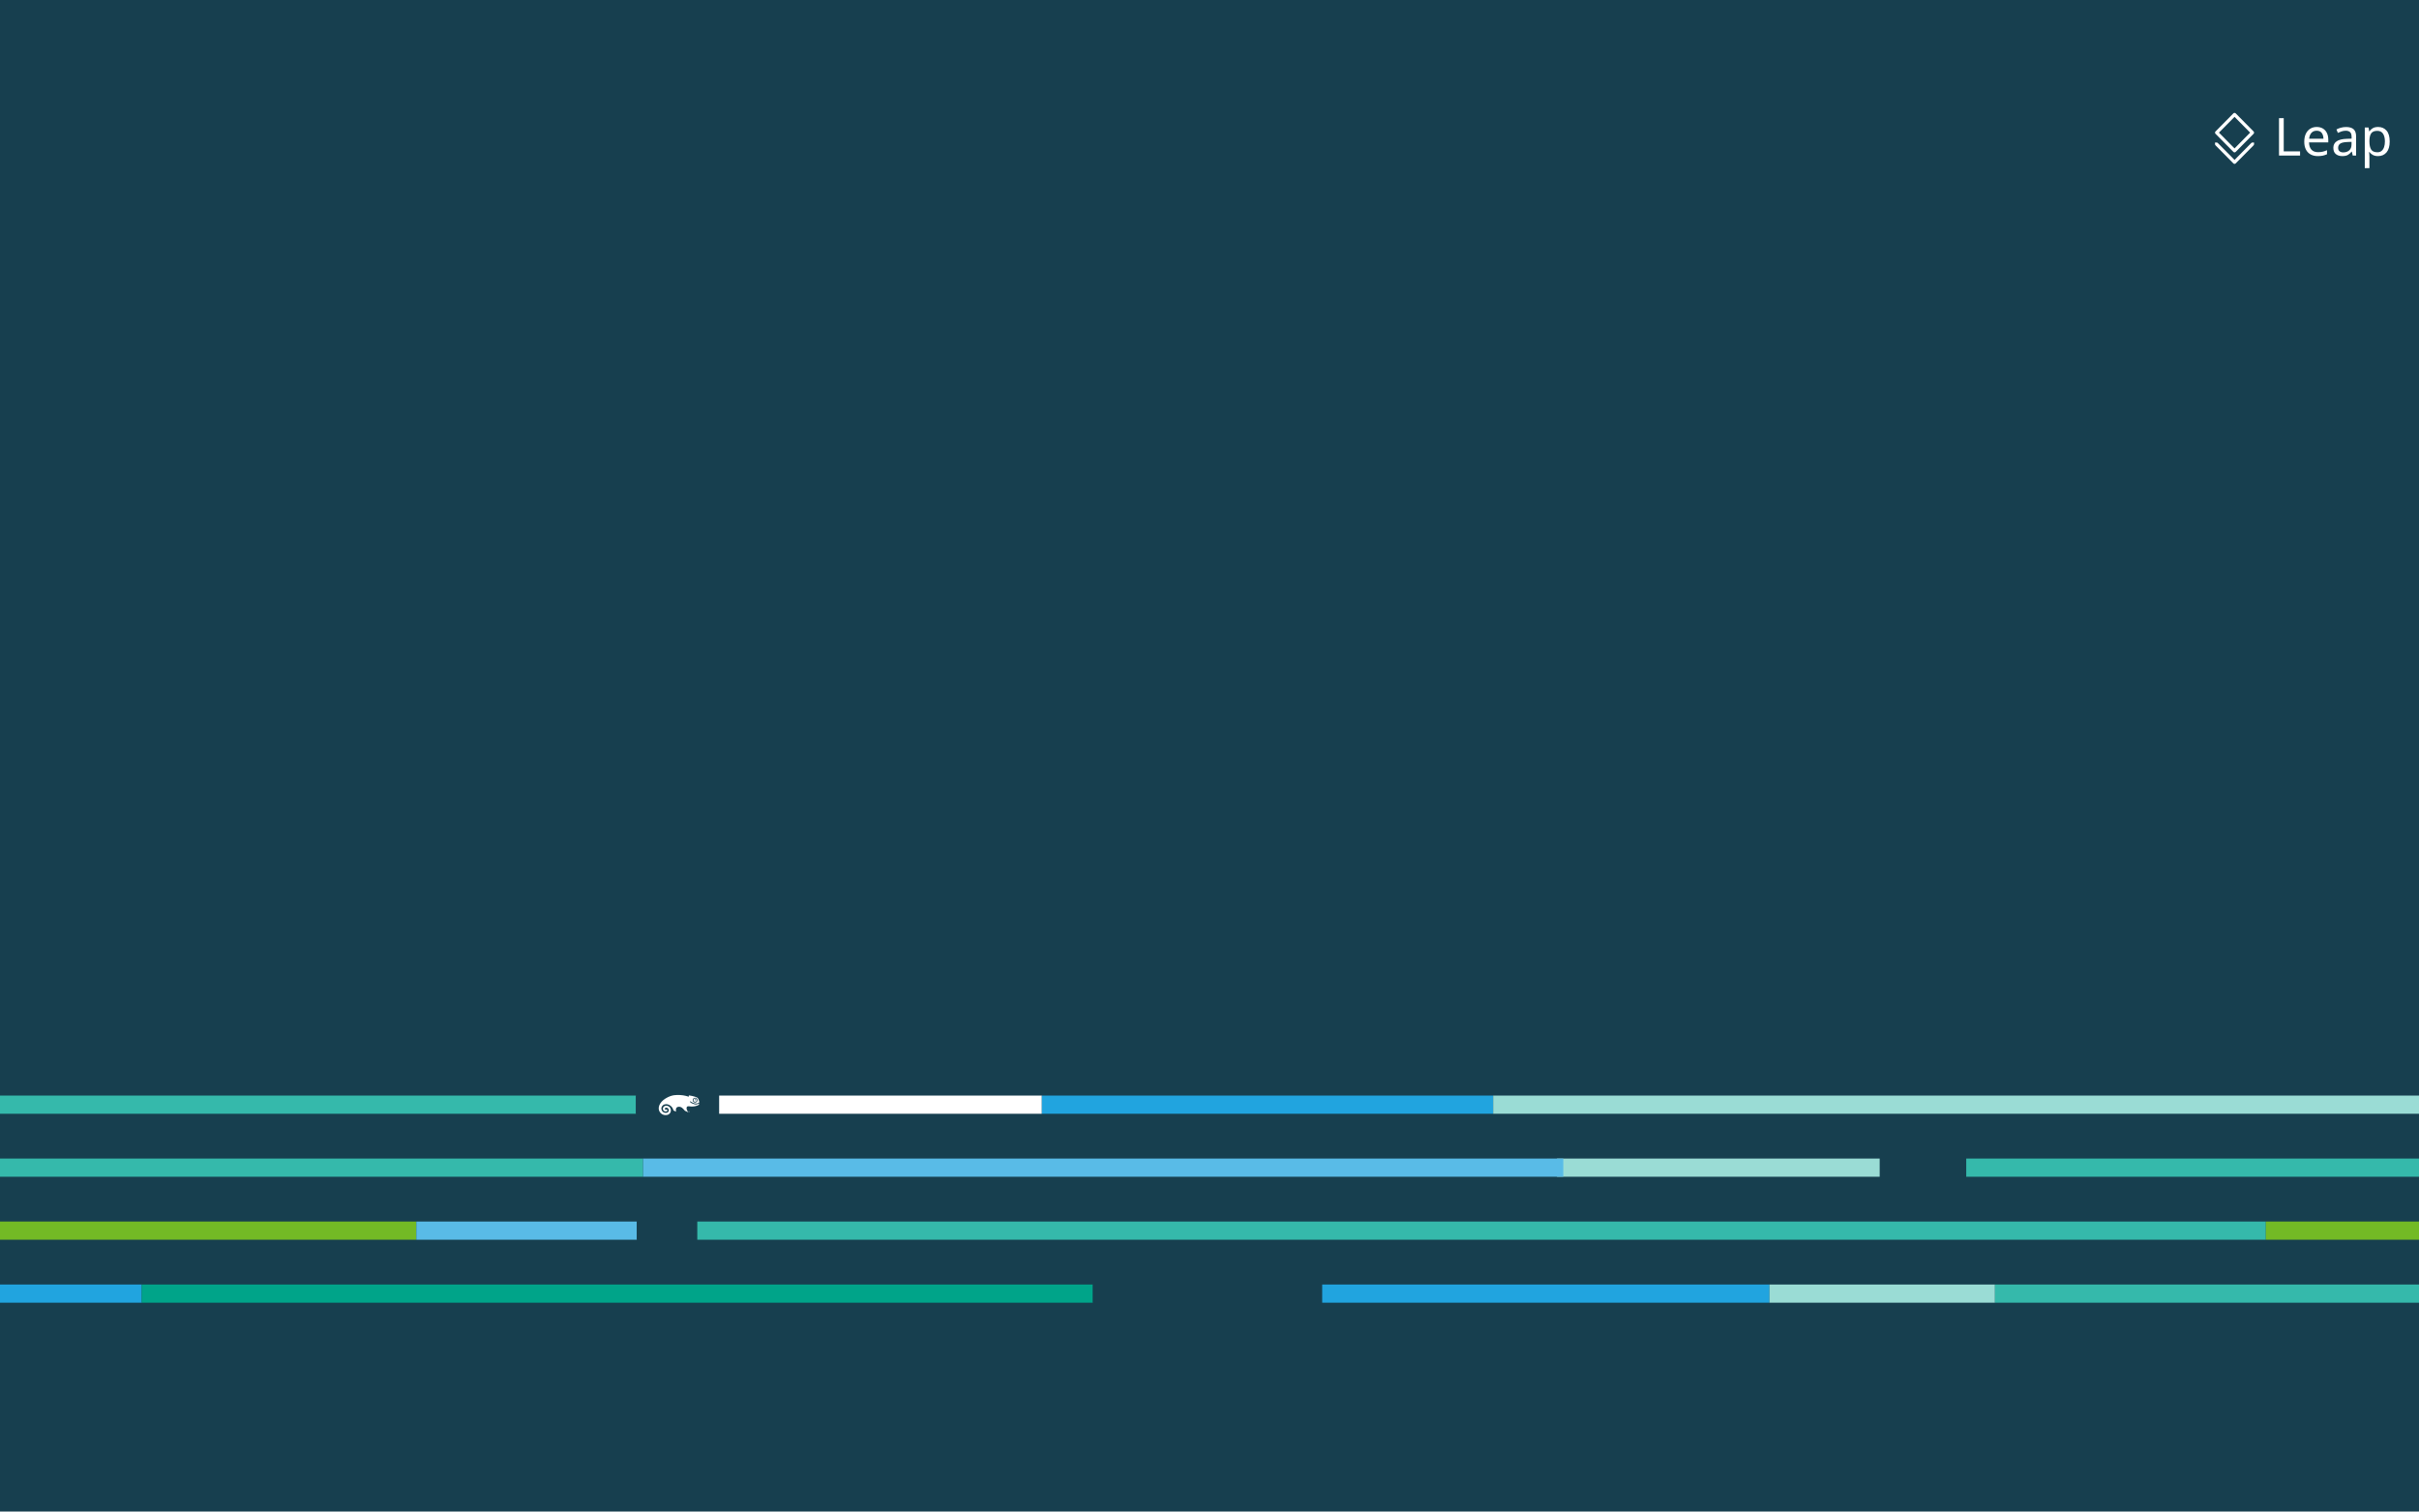
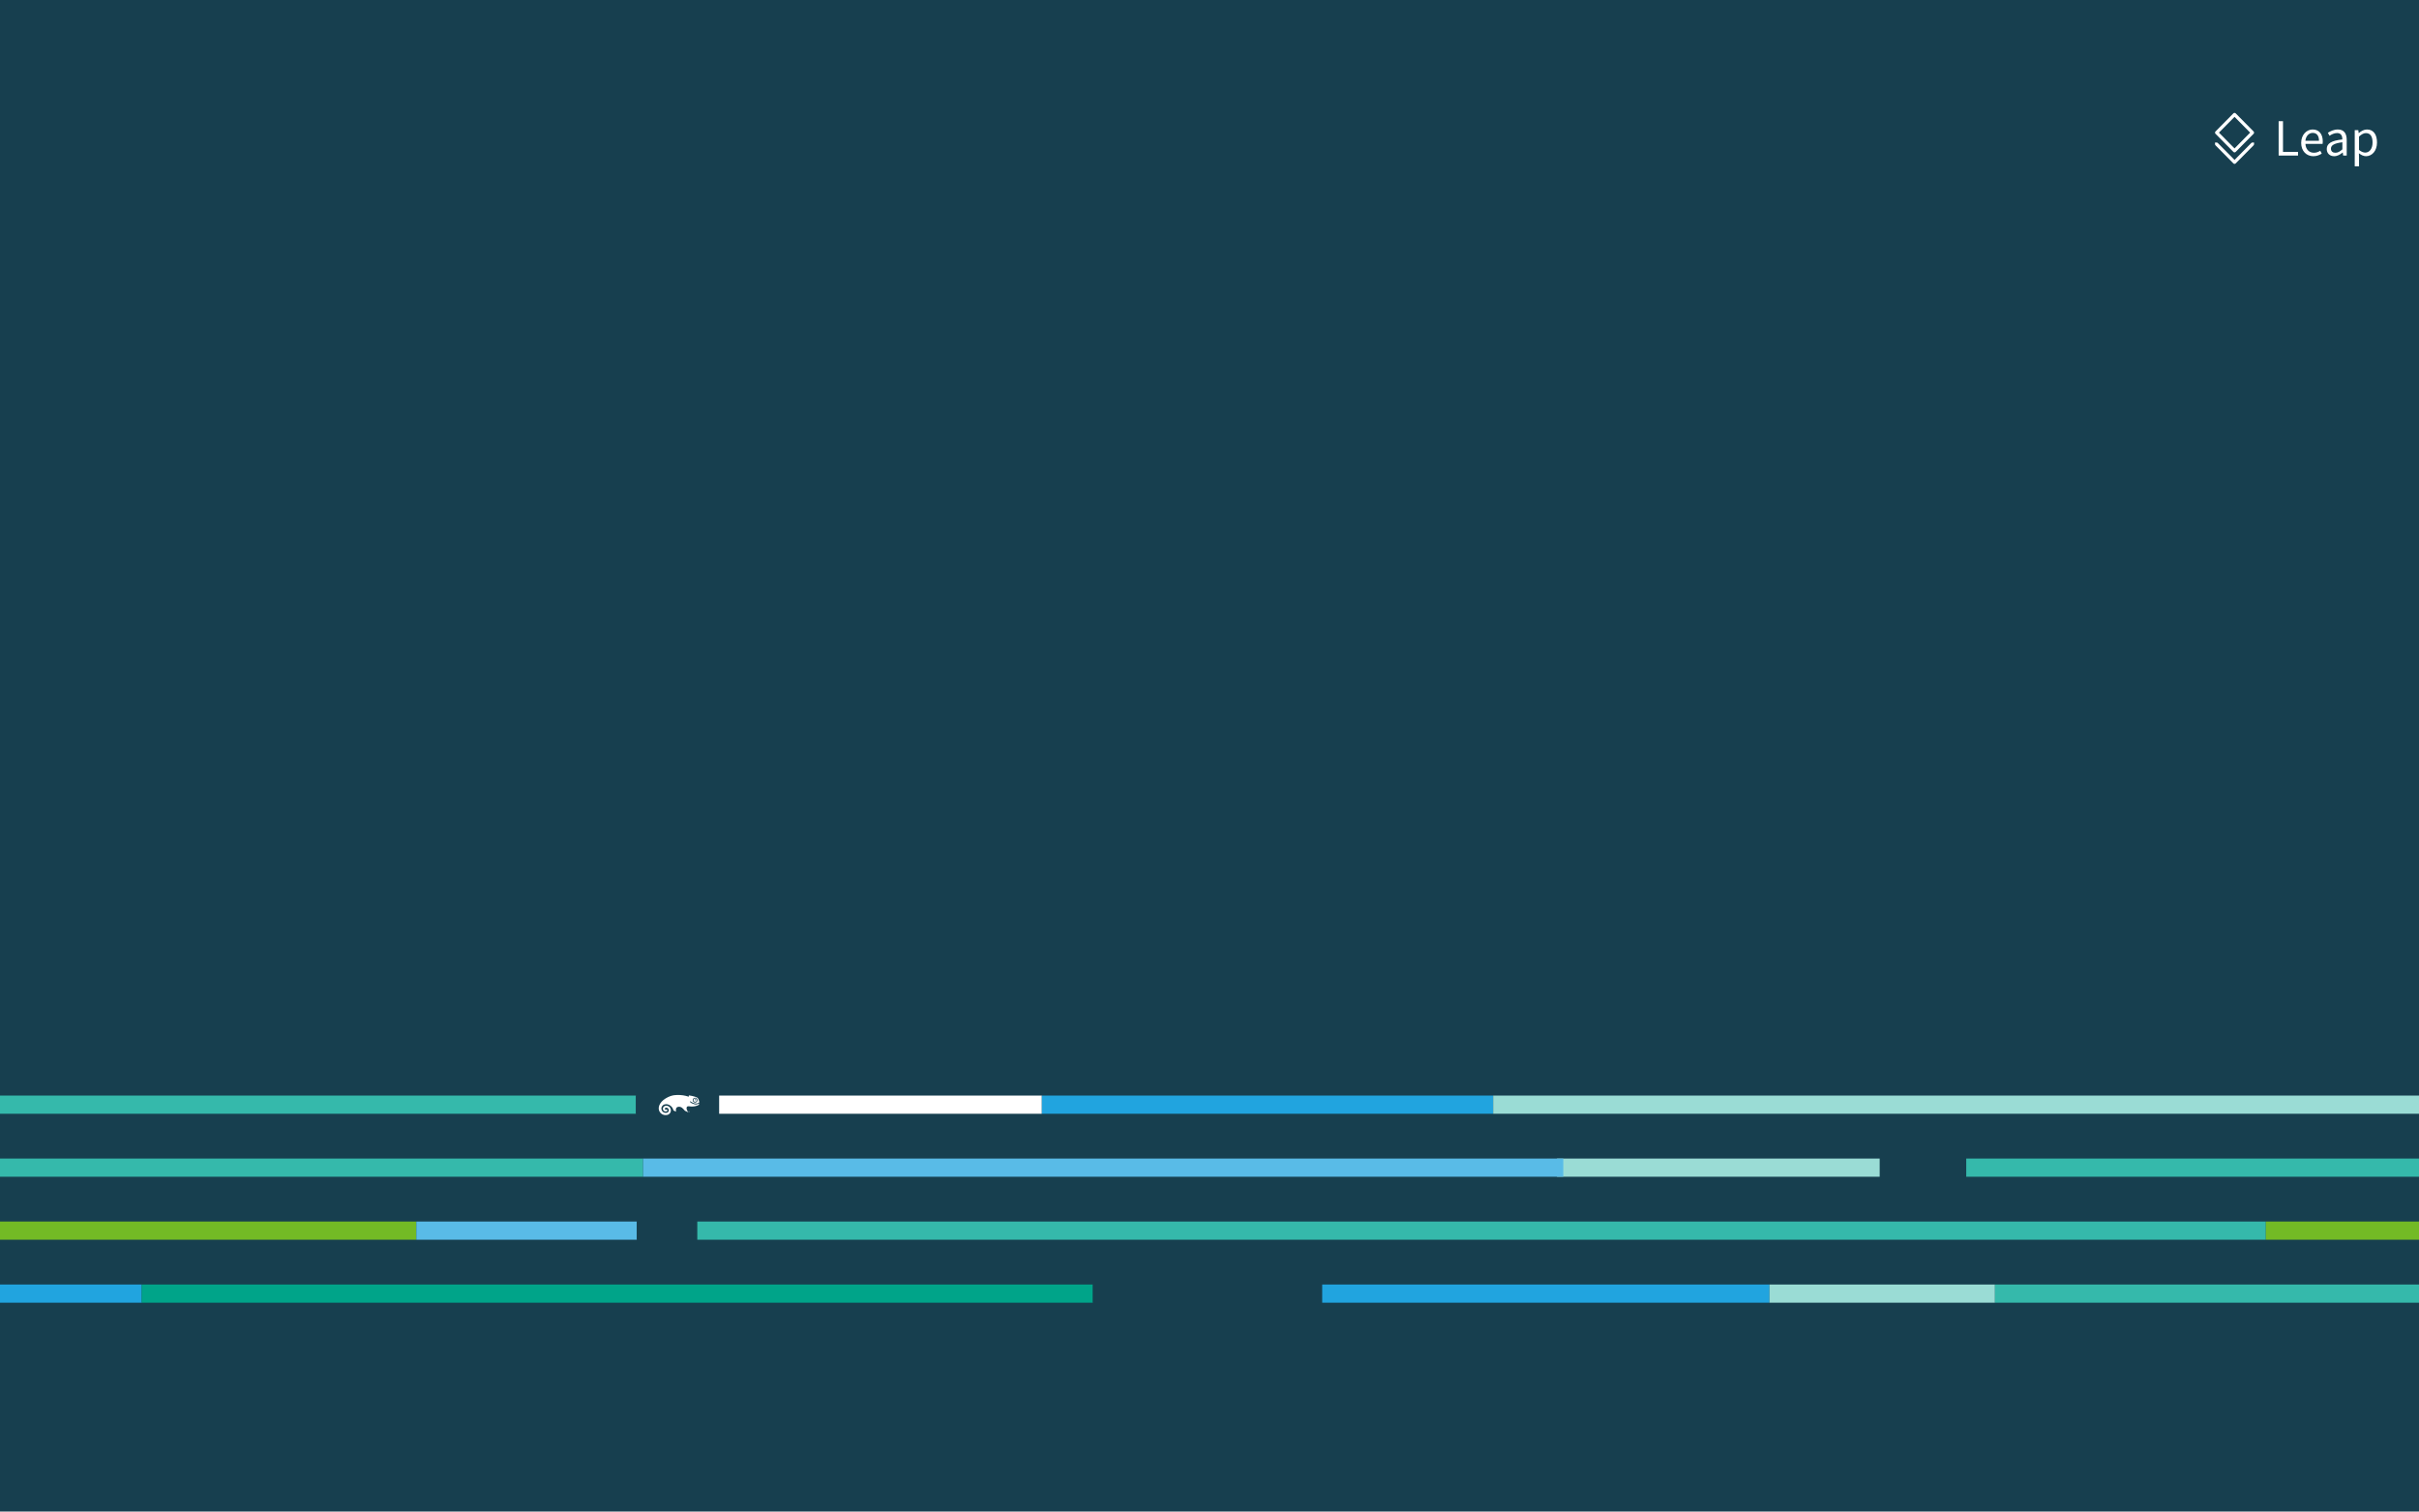
<svg xmlns="http://www.w3.org/2000/svg" width="1920" height="1200" viewBox="0 0 1920 1200" version="1.1" id="SVGRoot">
  <defs id="defs10" />
  <g id="layer1">
    <path id="rect25" style="fill:#173f4f;fill-opacity:1;stroke-width:1.054" d="M 1.7585449e-5,0 H 1920 V 1200 H 1.7585449e-5 Z" />
    <rect style="fill:#35b9ab;fill-opacity:1;stroke-width:1.014" id="rect859" width="504.756" height="14.444" x="0" y="869.781" />
    <rect style="fill:#173f4f;fill-opacity:1;stroke-width:1.362" id="rect865" width="66.032" height="14.444" x="504.756" y="869.781" />
    <rect style="fill:#ffffff;fill-opacity:1;stroke-width:2.39" id="rect869" width="256.126" height="14.444" x="570.797" y="869.781" />
    <rect style="fill:#21a4df;fill-opacity:1;stroke-width:2.184" id="rect873" width="358.176" height="14.444" x="826.997" y="869.781" />
    <rect style="fill:#9adcd5;fill-opacity:1;stroke-width:0.84" id="rect877" width="734.827" height="14.444" x="1185.172" y="869.781" />
    <rect style="fill:#35b9ab;fill-opacity:1;stroke-width:1.019" id="rect859-3" width="510.448" height="14.444" x="0" y="919.781" />
    <rect style="fill:#173f4f;fill-opacity:1;stroke-width:1.362" id="rect865-6" width="66.032" height="14.444" x="1515.448" y="919.781" />
    <rect style="fill:#9adcd5;fill-opacity:1;stroke-width:2.39" id="rect869-7" width="256.126" height="14.444" x="1235.807" y="919.781" />
    <rect style="fill:#35b9ab;fill-opacity:1;stroke-width:2.188" id="rect873-5" width="359.367" height="14.444" x="1560.633" y="919.781" />
    <rect style="fill:#59bbe7;fill-opacity:1;stroke-width:0.837" id="rect877-3" width="730.358" height="14.444" x="510.448" y="919.781" />
    <rect style="fill:#73ba25;fill-opacity:1;stroke-width:0.806" id="rect932" width="330.448" height="14.444" x="0" y="969.781" />
    <rect style="fill:#59bbe7;fill-opacity:1;stroke-width:0.949" id="rect937" width="175" height="14.444" x="330.448" y="969.781" />
    <rect style="fill:#173f4f;fill-opacity:1;stroke-width:0.965" id="rect957" width="48" height="14.444" x="505.448" y="969.781" />
    <rect style="fill:#35b9ab;fill-opacity:1;stroke-width:4.469" id="rect961" width="1245" height="14.444" x="553.448" y="969.781" />
    <rect style="fill:#73ba25;fill-opacity:1;stroke-width:1.061" id="rect965" width="121.552" height="14.444" x="1798.448" y="969.781" />
    <rect style="fill:#21a4df;fill-opacity:1;stroke-width:0.959" id="rect976" width="112.507" height="14.444" x="0" y="1019.78" />
    <rect style="fill:#00a489;fill-opacity:1;stroke-width:0.846" id="rect980" width="755" height="14.444" x="112.448" y="1019.78" />
    <rect style="fill:#173f4f;fill-opacity:1;stroke-width:0.941" id="rect984" width="182" height="14.444" x="867.448" y="1019.78" />
    <rect style="fill:#21a4df;fill-opacity:1;stroke-width:0.695" id="rect992" width="355" height="14.444" x="1049.448" y="1019.78" />
    <rect style="fill:#9adcd5;fill-opacity:1;stroke-width:0.705" id="rect996" width="179" height="14.444" x="1404.448" y="1019.78" />
    <rect style="fill:#35b9ab;fill-opacity:1;stroke-width:0.987" id="rect998" width="336.552" height="14.444" x="1583.448" y="1019.78" />
    <g transform="matrix(0.1076362,0,0,0.1076362,495.3922,821.7049)" fill="#73ba25" id="g64" style="fill:#ffffff">
      <path id="Geeko" d="m 523.71,467.88 c -3.311,-0.119 -6.451,1.051 -8.85,3.301 -2.399,2.25 -3.815,5.298 -3.915,8.599 -0.23,6.821 5.111,12.559 11.916,12.81 3.309,0.1 6.465,-1.07 8.878,-3.32 2.41,-2.261 3.795,-5.311 3.901,-8.599 0.23,-6.819 -5.109,-12.549 -11.93,-12.791 z m 2.021,13.512 c -3.031,0 -5.479,-1.64 -5.479,-3.65 0,-2.029 2.448,-3.66 5.479,-3.66 3.031,0 5.486,1.631 5.486,3.66 0,2.01 -2.457,3.65 -5.486,3.65 z m 28.798,14.729 c 0.089,-0.069 0.295,-0.251 0.268,-0.419 -0.685,-4.279 -7.059,-25.029 -11.884,-30.019 -1.329,-1.359 -2.394,-2.699 -4.55,-3.96 -17.454,-10.171 -58.863,-16.309 -60.803,-16.59 0,0 -0.195,-0.041 -0.33,0.091 -0.105,0.102 -0.125,0.3 -0.125,0.3 0,0 -0.16,8.58 -0.184,9.539 -4.229,-1.421 -34.972,-11.351 -63.791,-12.351 -24.44,-0.859 -60.033,-4.02 -107.2,24.98 l -1.394,0.868 c -22.19,13.841 -37.51,30.91 -45.518,50.739 -2.512,6.24 -5.889,20.32 -2.541,33.569 1.442,5.791 4.13,11.61 7.756,16.819 8.194,11.77 21.944,19.58 36.749,20.899 20.904,1.87 36.733,-7.519 42.363,-25.099 3.871,-12.13 0,-29.928 -14.839,-39.007 -12.07,-7.391 -25.049,-5.711 -32.578,-0.73 -6.531,4.33 -10.23,11.06 -10.165,18.451 0.151,13.11 11.444,20.078 19.564,20.099 2.359,0 4.728,-0.41 7.399,-1.28 0.951,-0.289 1.845,-0.649 2.831,-1.259 l 0.309,-0.181 0.195,-0.13 -0.065,0.039 c 1.85,-1.261 2.964,-3.311 2.964,-5.511 0,-0.6 -0.084,-1.208 -0.256,-1.821 -0.959,-3.32 -4.239,-5.328 -7.638,-4.709 l -0.46,0.109 -0.621,0.189 -0.901,0.31 c -1.87,0.46 -3.269,0.5 -3.569,0.51 -0.951,-0.061 -5.625,-1.461 -5.625,-6.58 v -0.07 c 0,-1.88 0.754,-3.199 1.17,-3.92 1.454,-2.28 5.435,-4.518 10.814,-4.05 7.059,0.61 12.149,4.23 15.52,11.06 3.129,6.349 2.31,14.159 -2.11,19.88 -4.39,5.668 -12.205,8.078 -22.598,6.959 -10.481,-1.159 -19.34,-7.191 -24.303,-16.579 -4.856,-9.178 -5.121,-20.059 -0.686,-28.418 10.609,-20.029 30.649,-19.82 41.637,-17.921 16.26,2.82 34.758,17.819 41.319,35.138 1.059,2.761 1.599,4.949 2.071,6.95 l 0.709,2.99 18.37,8.969 c 0.395,0.193 0.528,0.258 0.686,0.14 0.189,-0.141 0.081,-0.53 0.081,-0.53 -0.114,-0.41 -0.381,-0.789 -0.805,-5.93 -0.349,-4.562 -1.059,-17.051 5.228,-23.24 2.441,-2.419 6.161,-4.578 9.099,-5.269 12.04,-2.941 26.159,-0.912 39.507,14.539 6.91,7.98 10.279,11.619 11.97,13.249 0,0 0.385,0.363 0.589,0.531 0.223,0.183 0.369,0.338 0.695,0.519 0.558,0.31 22.954,10.621 22.954,10.621 0,0 0.265,0.132 0.461,-0.11 0.194,-0.24 0.01,-0.479 0.01,-0.479 -0.149,-0.17 -14.199,-18.328 -11.698,-33.279 1.97,-11.909 11.447,-10.83 24.558,-9.35 4.279,0.5 9.152,1.059 14.196,1.172 14.084,0.089 29.254,-2.511 38.604,-6.601 6.049,-2.629 9.909,-4.379 12.328,-6.579 0.87,-0.721 1.321,-1.891 1.791,-3.15 l 0.33,-0.831 c 0.391,-1.021 0.966,-3.171 1.219,-4.35 0.102,-0.519 0.221,-1.027 -0.209,-1.359 -0.393,-0.303 -1.294,0.24 -1.294,0.24 -4.106,2.471 -14.369,7.151 -23.965,7.35 -11.914,0.24 -36.054,-12.061 -38.555,-13.36 -1.674,-3.986 -3.346,-7.972 -5.044,-11.948 17.27,11.379 31.594,17.668 42.559,18.638 12.207,1.087 21.723,-5.572 25.853,-8.343 0.541,-0.359 1.08,-0.762 1.576,-1.149 z m -48.992,-16.369 c 0.175,-4.73 2.155,-9.12 5.614,-12.34 3.46,-3.231 7.975,-4.9 12.708,-4.749 9.76,0.349 17.43,8.589 17.095,18.338 -0.184,4.73 -2.164,9.12 -5.614,12.33 -3.46,3.25 -7.964,4.92 -12.719,4.76 -9.75,-0.36 -17.411,-8.58 -17.084,-18.338 z" clip-rule="evenodd" fill-rule="evenodd" style="fill:#ffffff" />
      <g transform="matrix(1.7539,0,0,1.7539,-692,-166.47)" id="g62" style="fill:#ffffff">
        <path d="m 667.46,415.23 c 1.218,0 2.188,0.99 2.188,2.229 0,1.257 -0.971,2.237 -2.198,2.237 -1.218,0 -2.208,-0.98 -2.208,-2.237 0,-1.238 0.99,-2.229 2.208,-2.229 z m -0.01,0.346 c -0.98,0 -1.782,0.842 -1.782,1.882 0,1.06 0.802,1.891 1.792,1.891 0.99,0.011 1.782,-0.831 1.782,-1.881 0,-1.05 -0.792,-1.892 -1.782,-1.892 z m -0.416,3.179 h -0.396 v -2.485 c 0.208,-0.03 0.406,-0.06 0.703,-0.06 0.377,0 0.624,0.079 0.772,0.188 0.149,0.108 0.229,0.276 0.229,0.515 0,0.326 -0.218,0.524 -0.485,0.604 v 0.021 c 0.218,0.039 0.366,0.237 0.416,0.604 0.06,0.387 0.118,0.535 0.158,0.614 h -0.416 c -0.06,-0.079 -0.119,-0.307 -0.168,-0.634 -0.06,-0.316 -0.218,-0.436 -0.535,-0.436 h -0.277 v 1.069 z m 0,-1.377 h 0.287 c 0.327,0 0.604,-0.118 0.604,-0.426 0,-0.218 -0.158,-0.436 -0.604,-0.436 -0.129,0 -0.218,0.01 -0.287,0.021 z" fill="#73ba25" id="path60" style="fill:#ffffff" />
      </g>
    </g>
    <path d="m 1773.531,89.625 a 1.292,1.307 0 0 0 -0.852,0.376 l -14.206,14.37 a 1.292,1.307 0 0 0 0,1.847 l 14.206,14.37 a 1.292,1.307 0 0 0 1.826,0 l 14.206,-14.37 a 1.292,1.307 0 0 0 0,-1.847 l -14.206,-14.37 a 1.292,1.307 0 0 0 -0.974,-0.376 z m 0.06,3.149 12.38,12.523 -12.38,12.523 -12.379,-12.523 z m -15.497,20.361 v 1.306 a 1.291,1.306 0 0 0 0.379,0.924 l 14.206,14.37 a 1.292,1.307 0 0 0 1.826,0 l 14.206,-14.37 a 1.291,1.306 0 0 0 0.379,-0.924 1.291,1.306 0 0 0 0,-0.059 v -1.245 h -1.292 a 1.291,1.306 0 0 0 -0.913,0.384 l -13.293,13.447 -13.292,-13.447 a 1.291,1.306 0 0 0 -0.913,-0.376 v -0.002 z" color="#000000" color-rendering="auto" dominant-baseline="auto" fill="#fbc75d" image-rendering="auto" shape-rendering="auto" solid-color="#000000" stop-color="#000000" style="font-variant-ligatures:normal;font-variant-position:normal;font-variant-caps:normal;font-variant-numeric:normal;font-variant-alternates:normal;font-variant-east-asian:normal;font-feature-settings:normal;font-variation-settings:normal;text-indent:0;text-decoration:none;text-decoration-line:none;text-decoration-style:solid;text-decoration-color:#000000;text-transform:none;text-orientation:mixed;white-space:normal;shape-padding:0;shape-margin:0;inline-size:0;isolation:auto;mix-blend-mode:normal;fill:#ffffff;stroke-width:0.173" id="path64-3" />
-     <text xml:space="preserve" style="font-style:normal;font-weight:normal;font-size:41.593px;line-height:1.25;font-family:sans-serif;fill:#ffffff;fill-opacity:1;stroke:none;stroke-width:1.04" x="1804.855" y="123.509" id="text323-6">
-       <tspan id="tspan321-7" x="1804.855" y="123.509" style="font-style:normal;font-variant:normal;font-weight:normal;font-stretch:normal;font-family:'Source Sans Pro';-inkscape-font-specification:'Source Sans Pro';fill:#ffffff;stroke-width:1.04">Leap</tspan>
-     </text>
+     <g aria-label="Leap" id="text323-6" style="font-style:normal;font-weight:normal;font-size:41.593px;line-height:1.25;font-family:sans-serif;fill:#ffffff;fill-opacity:1;stroke:none;stroke-width:1.04">
+       <path id="path5328" style="font-style:normal;font-variant:normal;font-weight:normal;font-stretch:normal;font-family:'Source Sans Pro';-inkscape-font-specification:'Source Sans Pro';fill:#ffffff;stroke-width:1.04" d="M 1808.598 96.225 L 1808.598 123.51 L 1823.988 123.51 L 1823.988 120.557 L 1812.051 120.557 L 1812.051 96.225 L 1808.598 96.225 z M 1835.551 102.795 C 1830.934 102.795 1826.482 106.83 1826.482 113.443 C 1826.482 120.057 1830.767 124.008 1836.174 124.008 C 1838.919 124.008 1841.083 123.051 1842.83 121.928 L 1841.623 119.682 C 1840.126 120.638 1838.503 121.264 1836.59 121.264 C 1832.722 121.264 1830.101 118.518 1829.852 114.234 L 1843.494 114.234 C 1843.577 113.735 1843.619 112.986 1843.619 112.279 C 1843.619 106.498 1840.708 102.795 1835.551 102.795 z M 1855.598 102.795 C 1852.353 102.795 1849.526 104.21 1847.654 105.416 L 1848.984 107.787 C 1850.565 106.706 1852.686 105.623 1855.016 105.623 C 1858.343 105.623 1859.176 108.12 1859.176 110.699 C 1850.566 111.656 1846.781 113.859 1846.781 118.268 C 1846.781 121.886 1849.318 124.008 1852.688 124.008 C 1855.225 124.008 1857.469 122.676 1859.383 121.096 L 1859.508 121.096 L 1859.799 123.51 L 1862.627 123.51 L 1862.627 111.115 C 1862.627 106.082 1860.547 102.795 1855.598 102.795 z M 1878.684 102.795 C 1876.313 102.795 1874.066 104.084 1872.236 105.623 L 1872.111 105.623 L 1871.82 103.295 L 1868.992 103.295 L 1868.992 132.035 L 1872.402 132.035 L 1872.402 125.215 L 1872.318 121.68 C 1874.19 123.135 1876.062 124.008 1877.934 124.008 C 1882.55 124.008 1886.668 119.974 1886.668 113.111 C 1886.668 106.831 1883.883 102.795 1878.684 102.795 z M 1835.635 105.5 C 1838.796 105.5 1840.625 107.703 1840.625 111.779 L 1829.811 111.779 C 1830.226 107.786 1832.806 105.5 1835.635 105.5 z M 1877.809 105.666 C 1881.635 105.666 1883.133 108.661 1883.133 113.111 C 1883.133 118.103 1880.679 121.139 1877.352 121.139 C 1876.021 121.139 1874.232 120.557 1872.402 119.018 L 1872.402 108.41 C 1874.399 106.622 1876.103 105.666 1877.809 105.666 z M 1859.176 112.945 L 1859.176 118.559 C 1857.221 120.305 1855.64 121.264 1853.686 121.264 C 1851.689 121.264 1850.107 120.307 1850.107 118.02 C 1850.107 115.441 1852.438 113.777 1859.176 112.945 z " />
+     </g>
  </g>
</svg>
